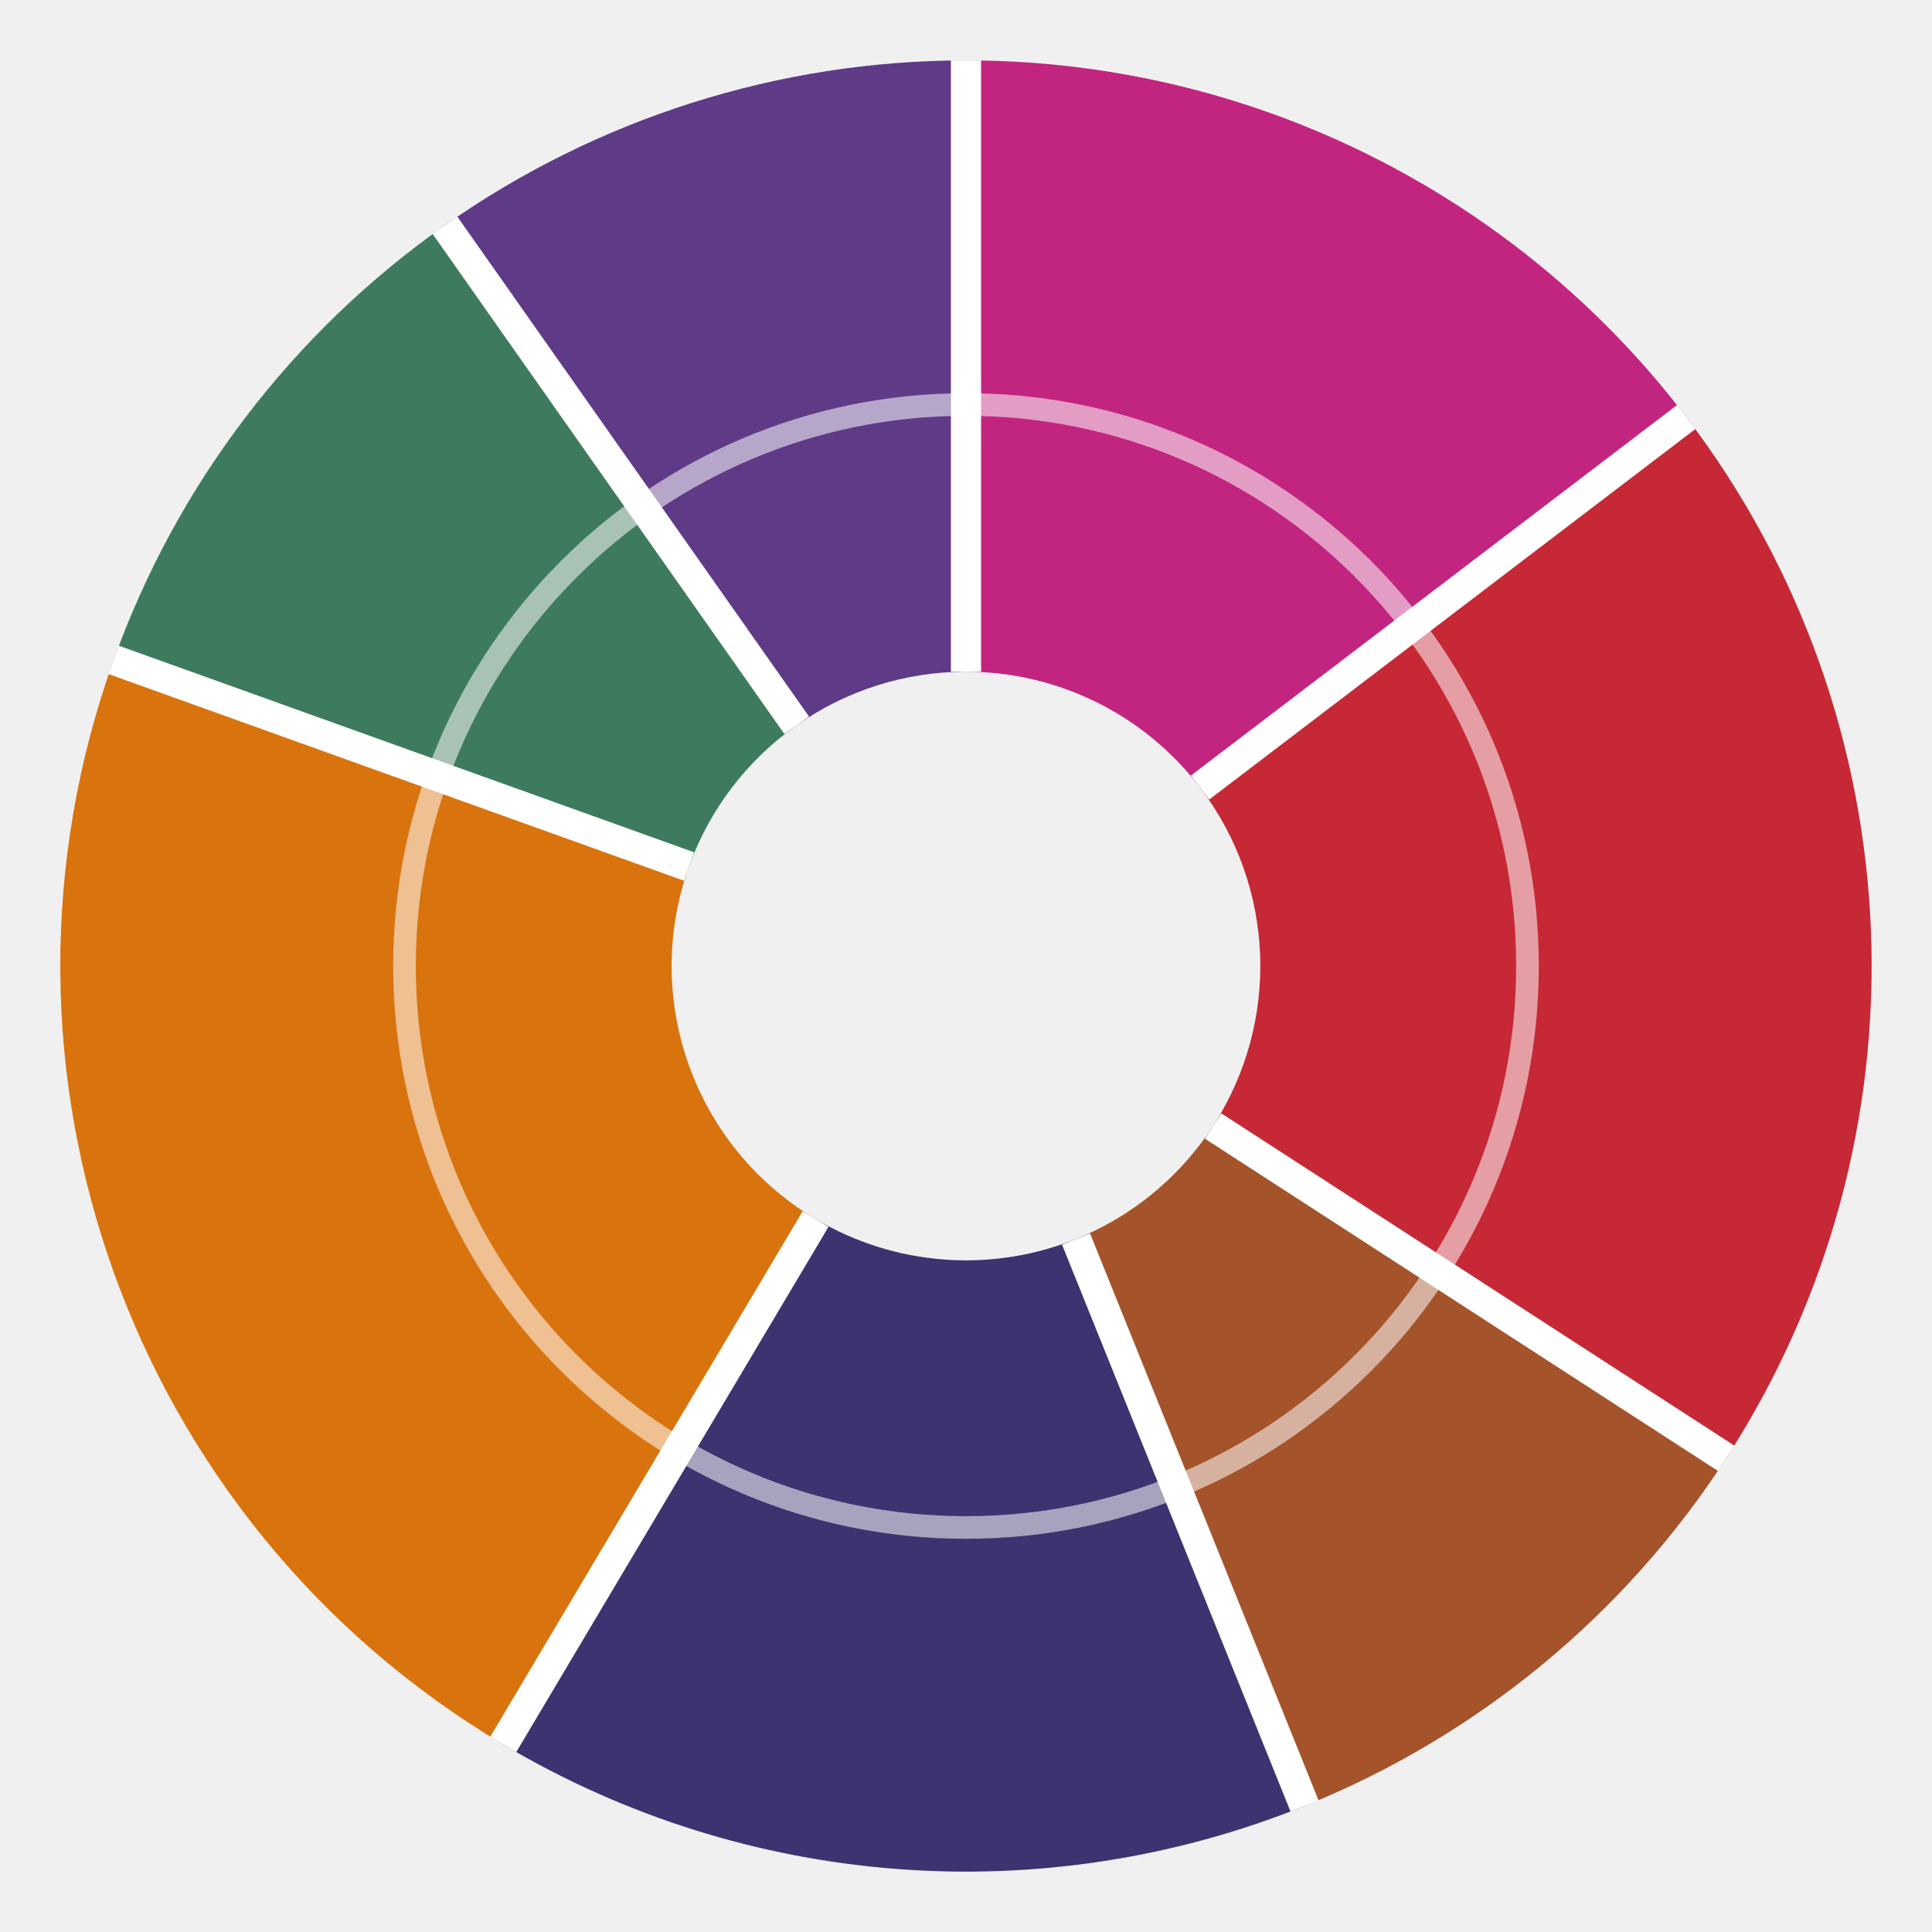
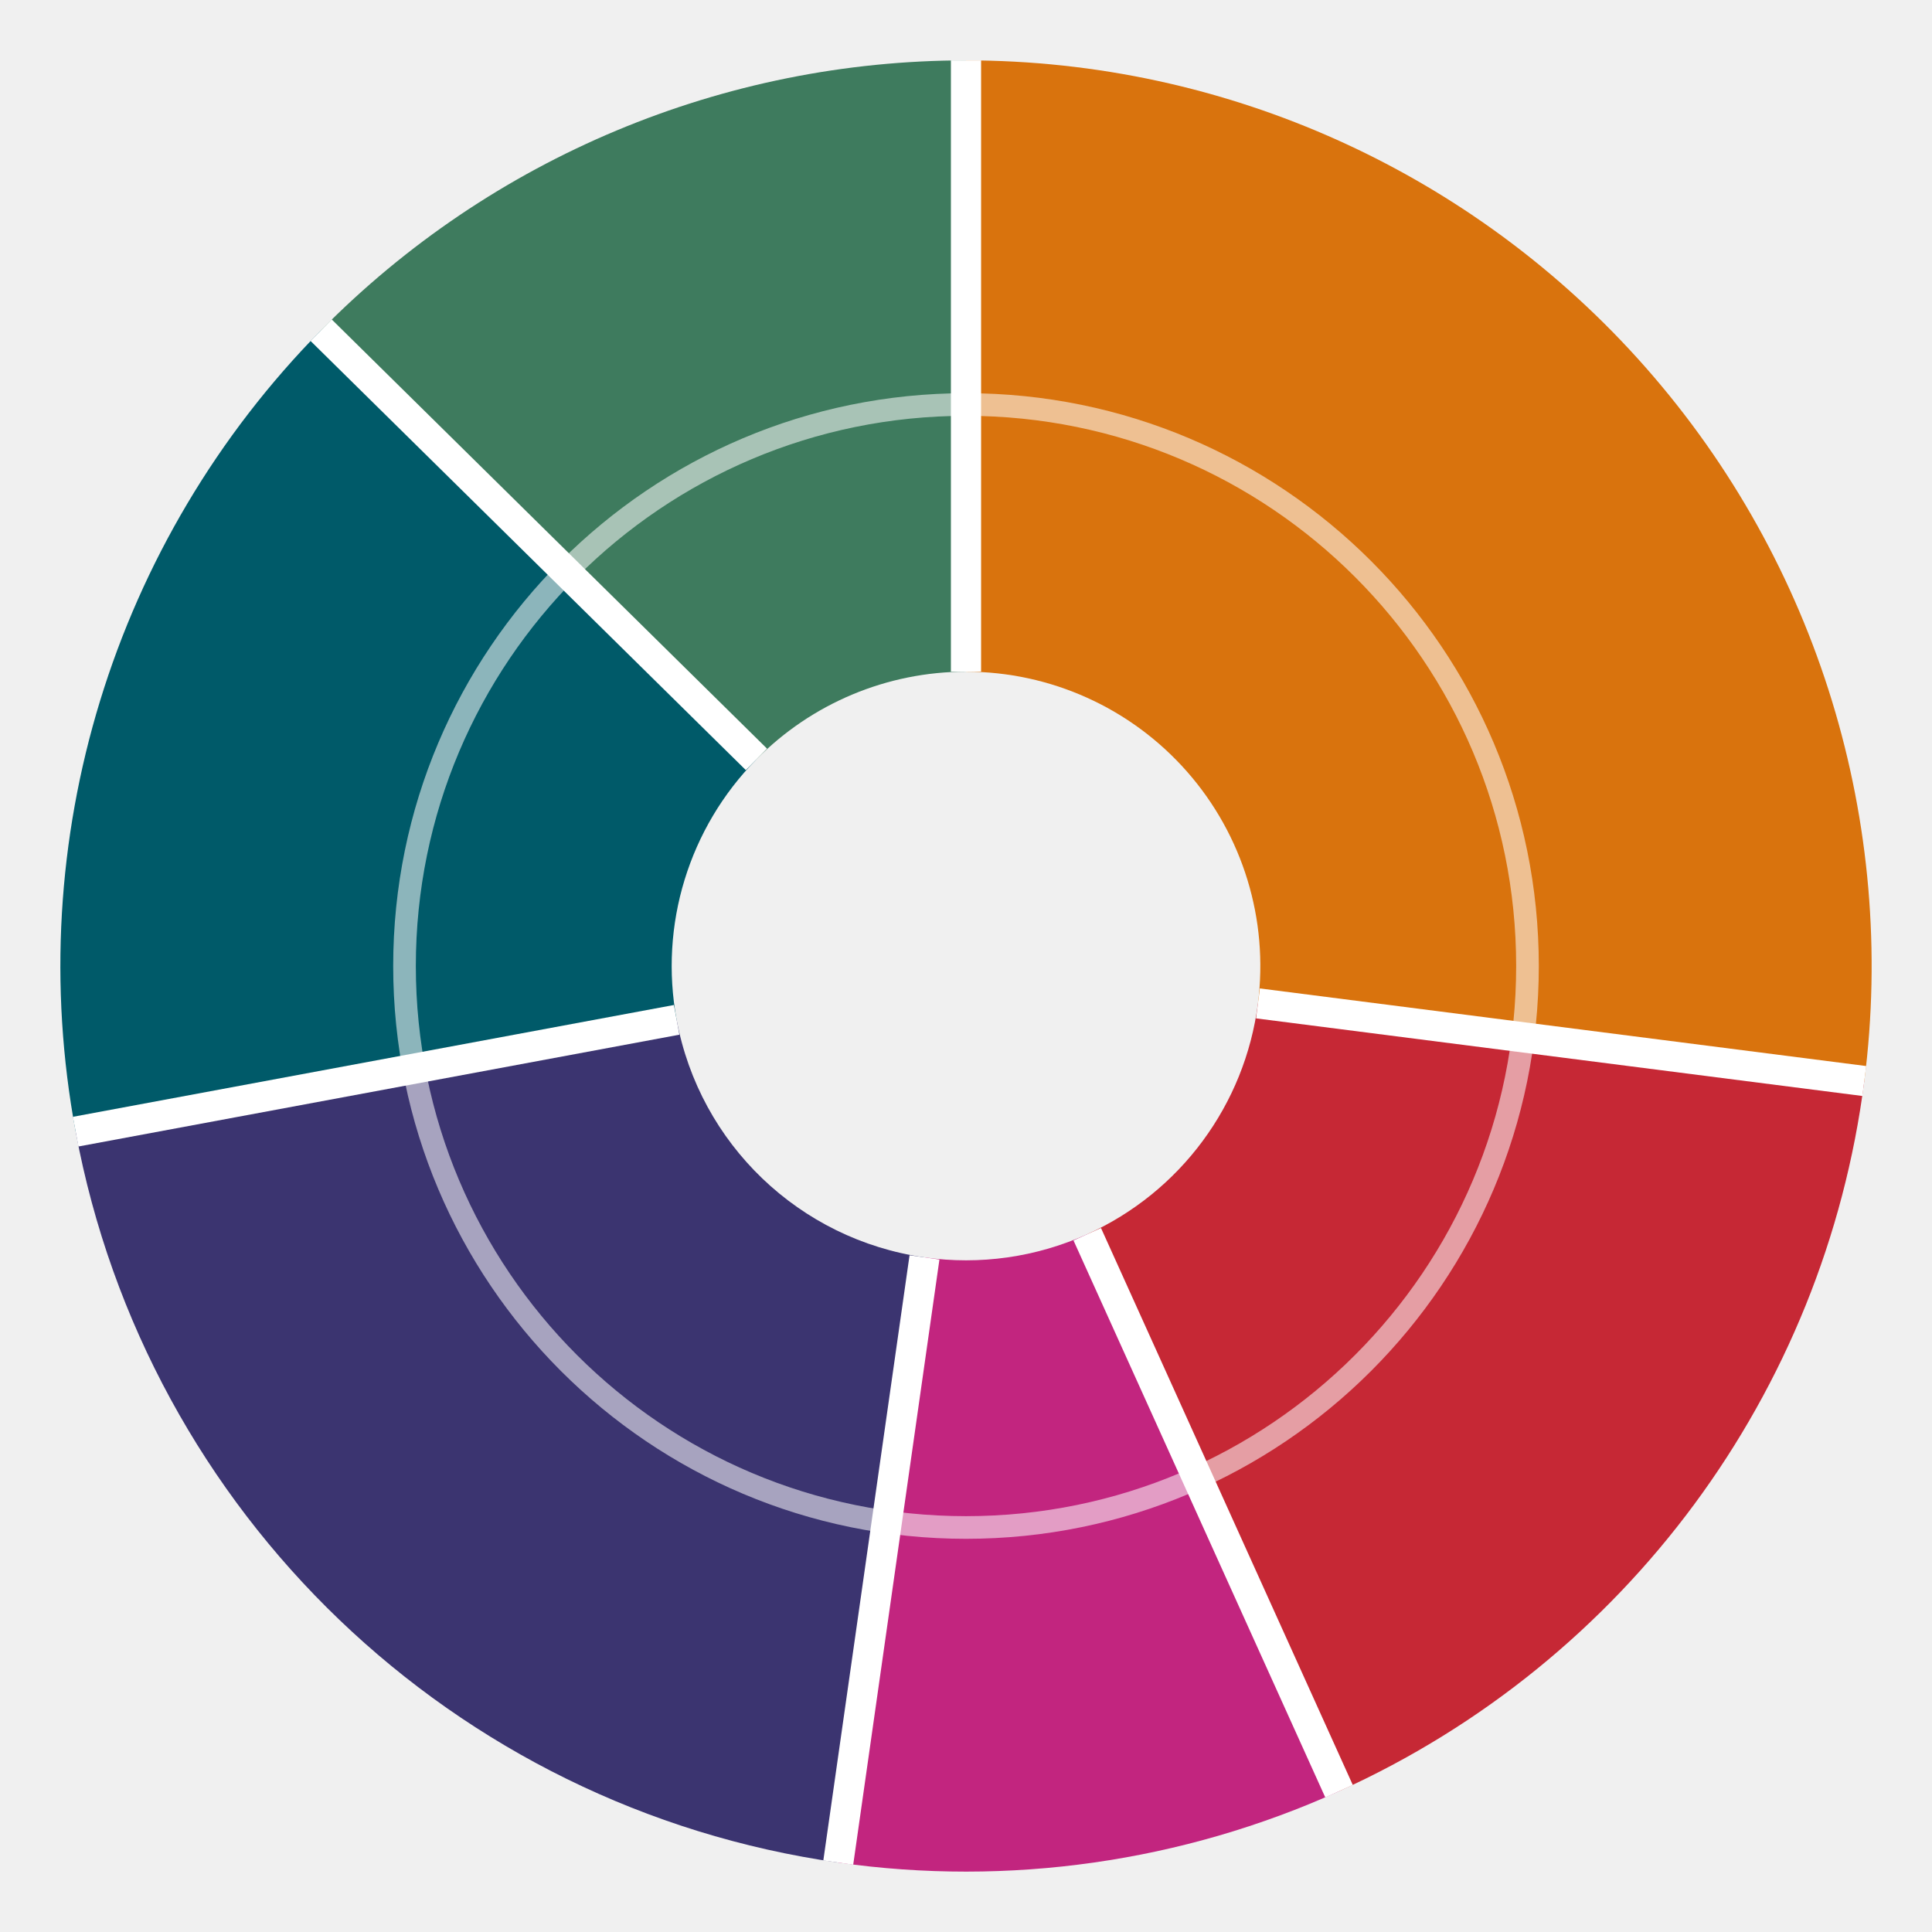
<svg xmlns="http://www.w3.org/2000/svg" viewBox="0 0 512 512">
-   <path fill="#C2257F" d="M256.00 16.00 A240 240 0 0 1 446.87 110.51 L318.03 208.71 A78 78 0 0 0 256.00 178.00Z" />
-   <path fill="#C62835" d="M446.87 110.51 A240 240 0 0 1 457.45 386.46 L321.47 298.40 A78 78 0 0 0 318.03 208.71Z" />
-   <path fill="#A4532A" d="M457.45 386.46 A240 240 0 0 1 345.72 478.60 L285.16 328.35 A78 78 0 0 0 321.47 298.40Z" />
-   <path fill="#3B3470" d="M345.72 478.60 A240 240 0 0 1 133.36 462.30 L216.14 323.05 A78 78 0 0 0 285.16 328.35Z" />
-   <path fill="#D9730D" d="M133.36 462.30 A240 240 0 0 1 30.13 174.88 L182.59 229.63 A78 78 0 0 0 216.14 323.05Z" />
-   <path fill="#3E7B5E" d="M30.13 174.88 A240 240 0 0 1 117.92 59.70 L211.13 192.20 A78 78 0 0 0 182.59 229.63Z" />
-   <path fill="#5E3A87" d="M117.92 59.70 A240 240 0 0 1 256.00 16.00 L256.00 178.00 A78 78 0 0 0 211.13 192.20Z" />
+   <path fill="#D9730D" d="M256.00 16.00 A240 240 0 0 1 494.06 286.48 L333.37 265.91 A78 78 0 0 0 256.00 178.00Z" />
+   <path fill="#C62835" d="M494.06 286.48 A240 240 0 0 1 354.86 474.69 L288.13 327.08 A78 78 0 0 0 333.37 265.91Z" />
+   <path fill="#C2257F" d="M354.86 474.69 A240 240 0 0 1 222.15 493.60 L245.00 333.22 A78 78 0 0 0 288.13 327.08Z" />
+   <path fill="#3B3470" d="M222.15 493.60 A240 240 0 0 1 20.05 299.90 L179.32 270.27 A78 78 0 0 0 245.00 333.22Z" />
+   <path fill="#005A69" d="M20.05 299.90 A240 240 0 0 1 85.10 87.50 L200.46 201.24 A78 78 0 0 0 179.32 270.27Z" />
+   <path fill="#3E7B5E" d="M85.10 87.50 A240 240 0 0 1 256.00 16.00 L256.00 178.00 A78 78 0 0 0 200.46 201.24Z" />
  <g stroke="#fff" stroke-width="8">
    <line x1="256.00" y1="178.00" x2="256.00" y2="16.00" />
-     <line x1="318.03" y1="208.71" x2="446.87" y2="110.51" />
-     <line x1="321.47" y1="298.40" x2="457.45" y2="386.46" />
-     <line x1="285.16" y1="328.35" x2="345.72" y2="478.60" />
-     <line x1="216.14" y1="323.05" x2="133.36" y2="462.30" />
-     <line x1="182.59" y1="229.63" x2="30.13" y2="174.88" />
-     <line x1="211.13" y1="192.20" x2="117.92" y2="59.70" />
+     <line x1="333.37" y1="265.91" x2="494.06" y2="286.48" />
+     <line x1="288.13" y1="327.08" x2="354.86" y2="474.69" />
+     <line x1="245.00" y1="333.22" x2="222.15" y2="493.60" />
+     <line x1="179.32" y1="270.27" x2="20.05" y2="299.90" />
+     <line x1="200.46" y1="201.24" x2="85.10" y2="87.50" />
  </g>
  <circle cx="256" cy="256" r="148.8" fill="none" stroke="#fff" stroke-width="6" stroke-opacity=".55" />
</svg>
